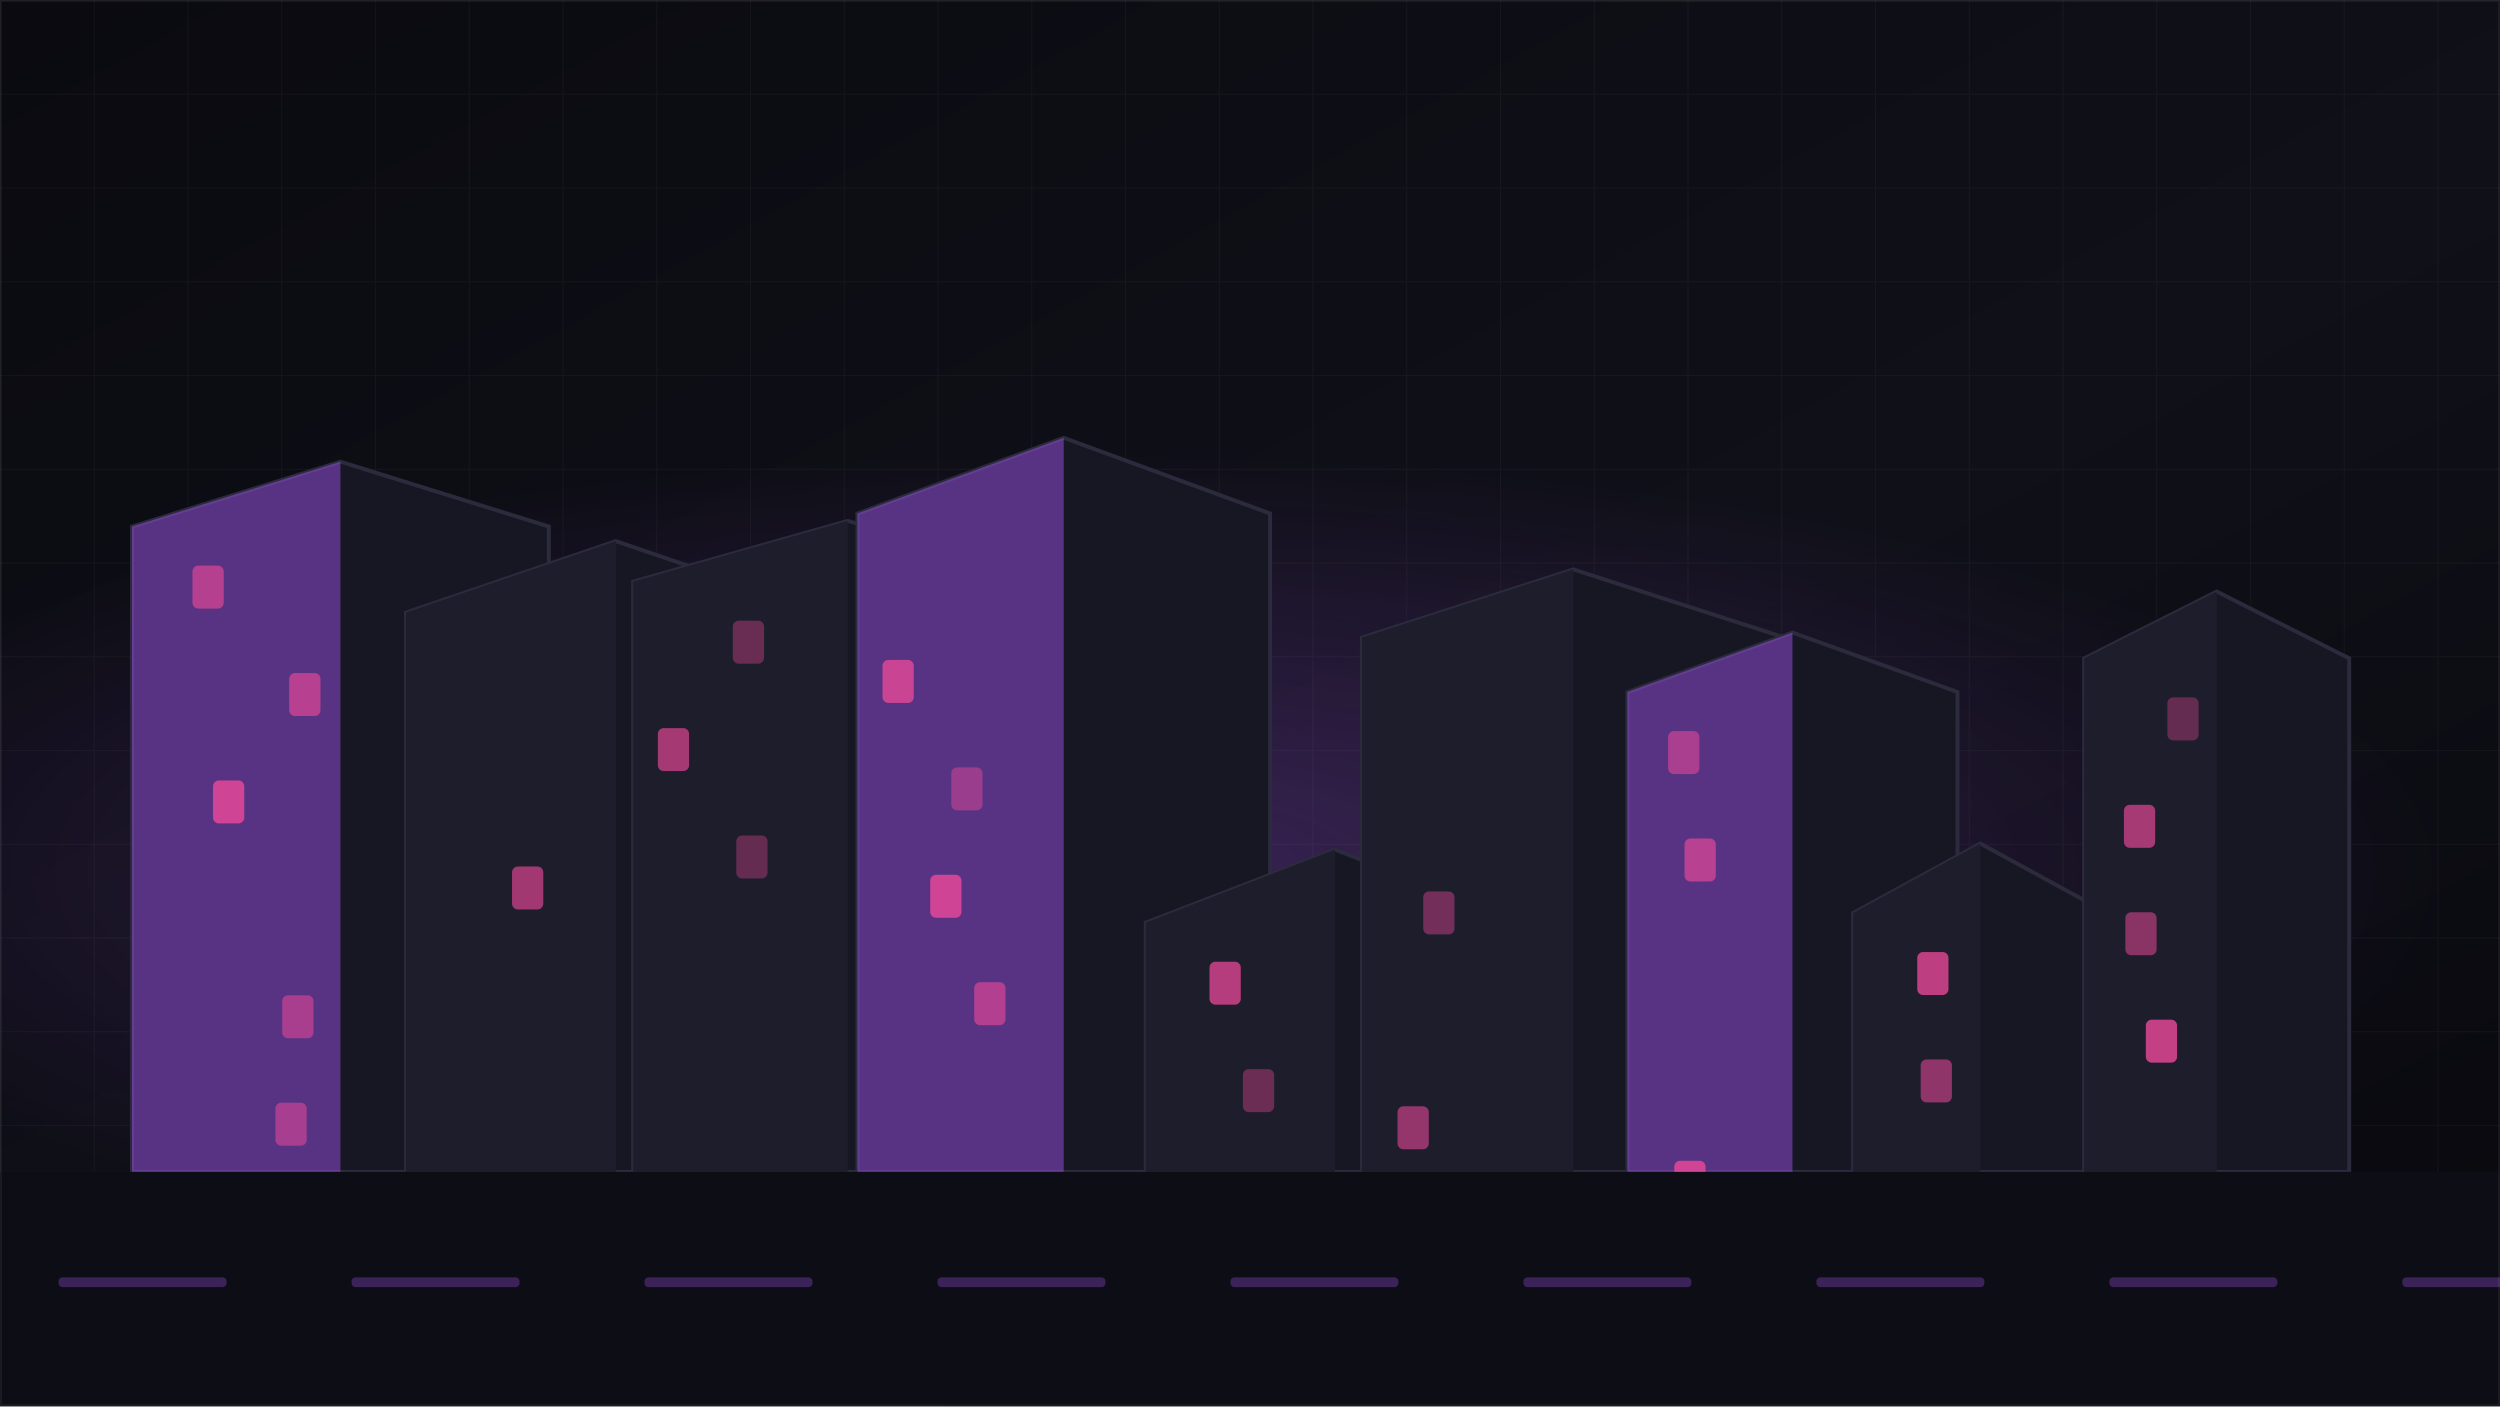
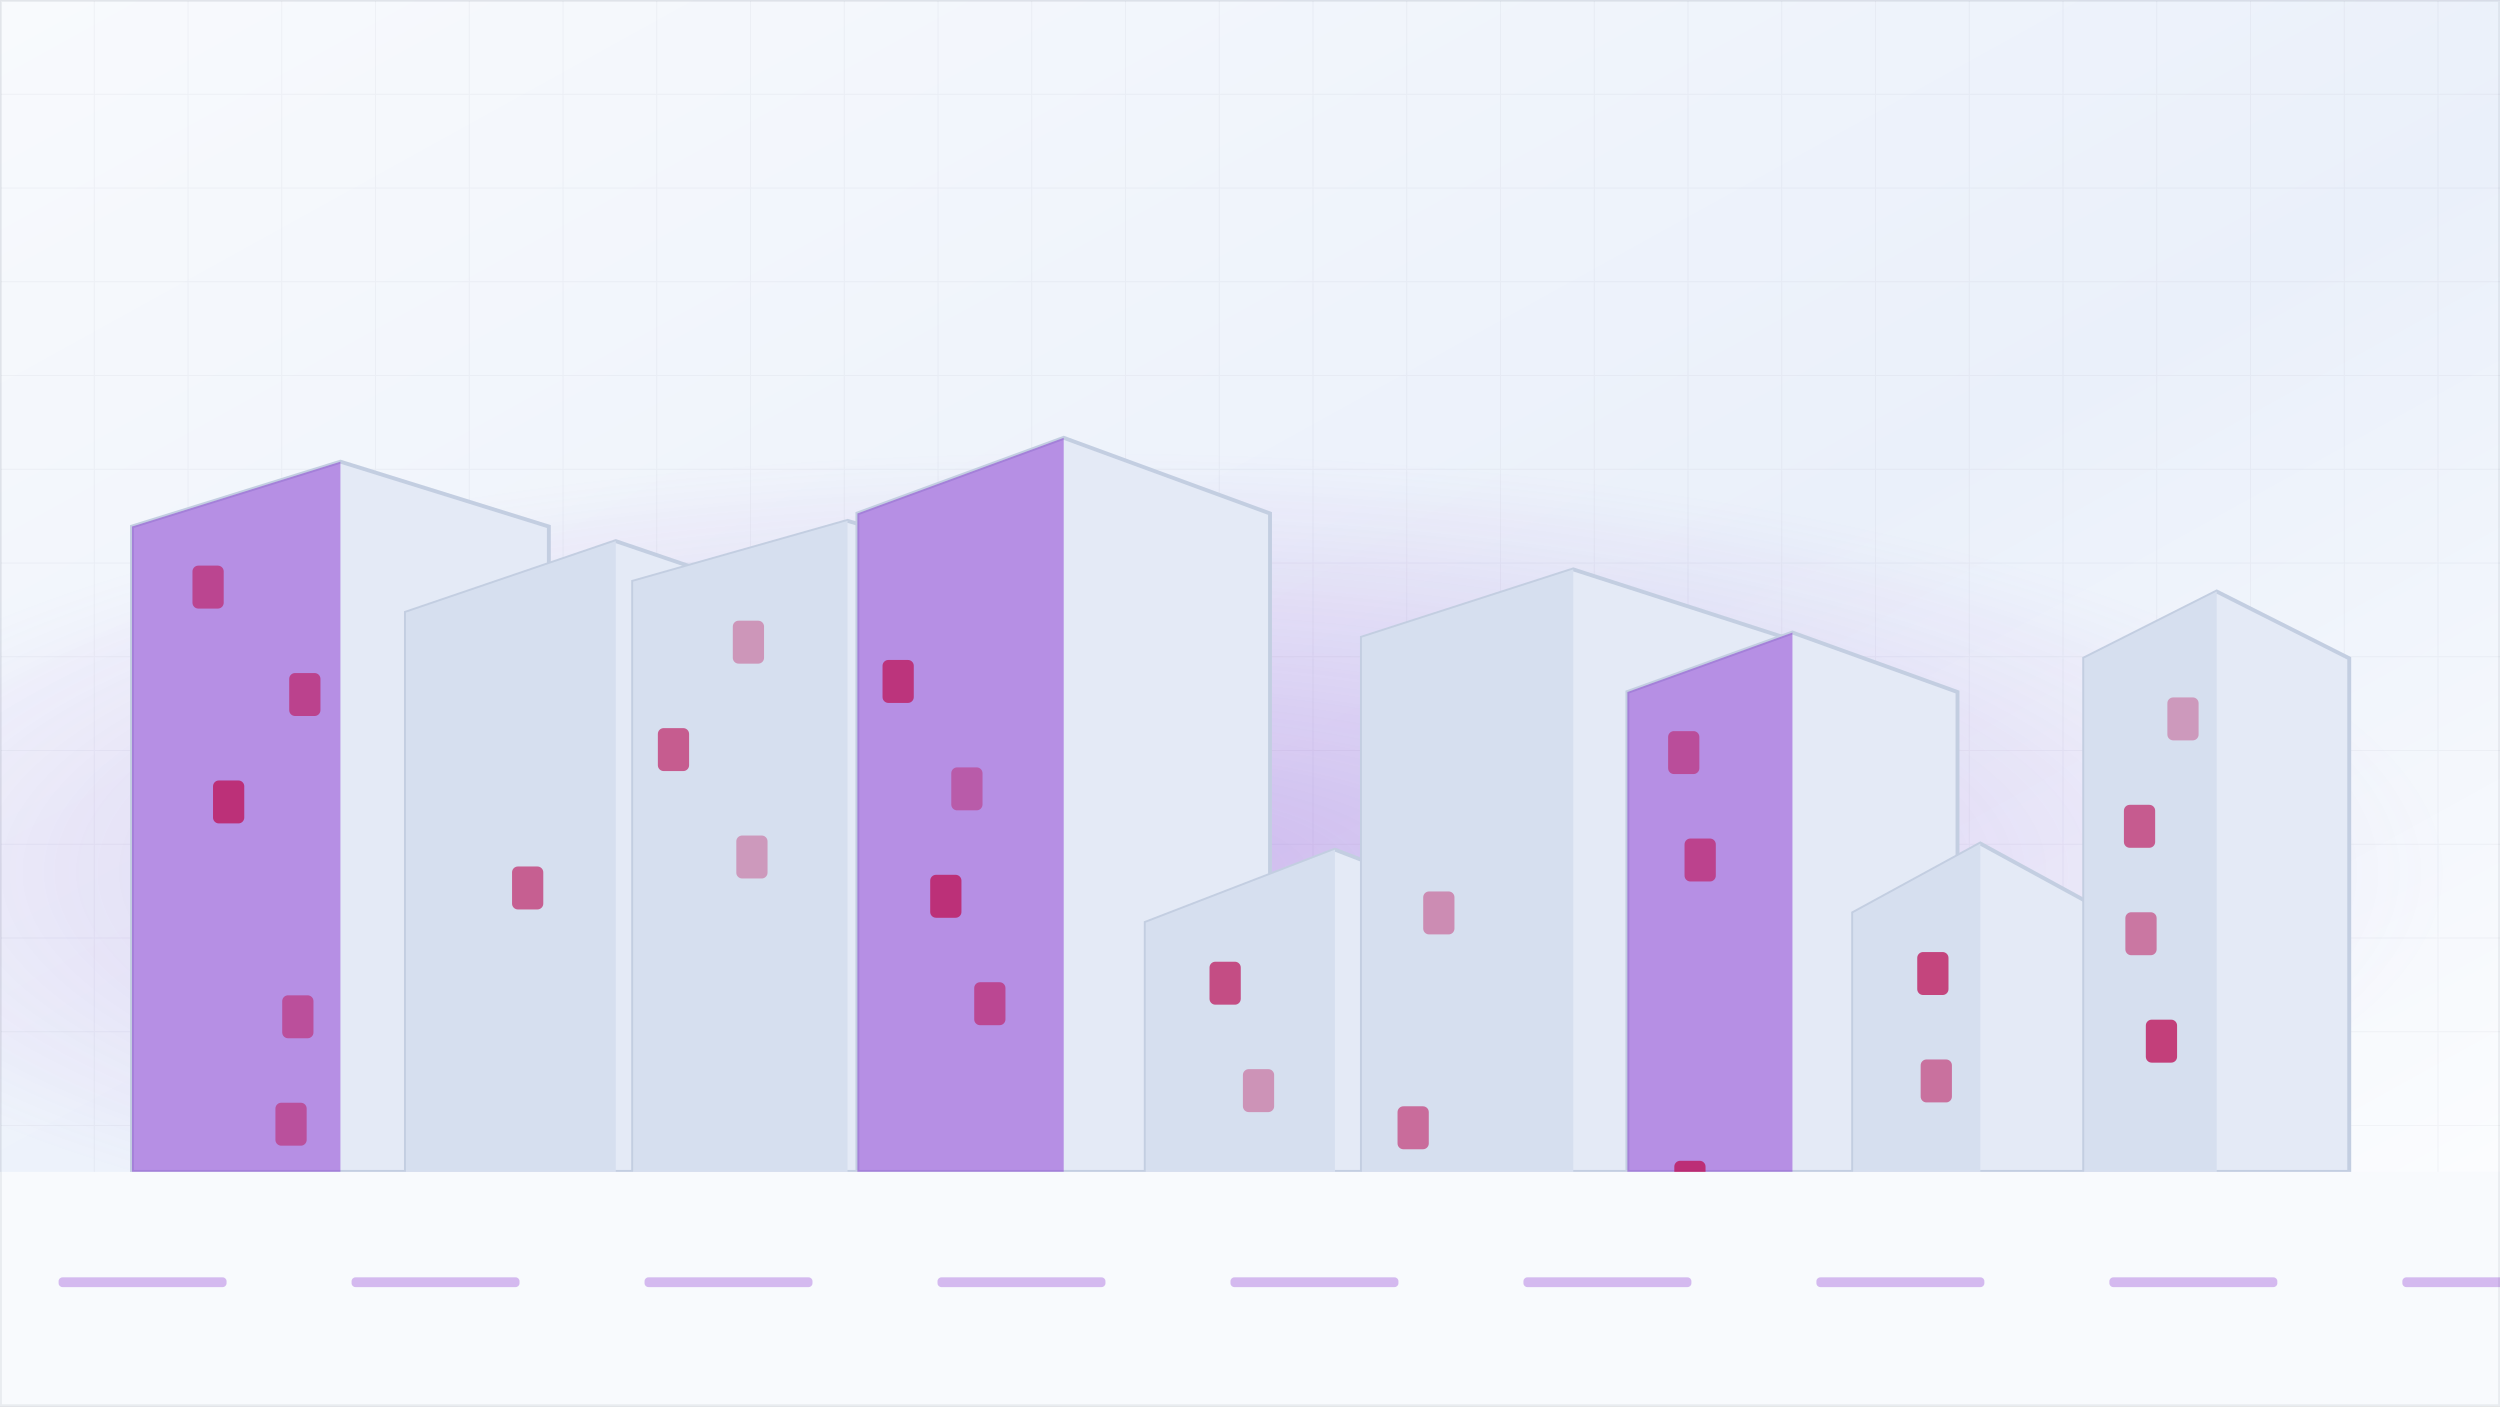
<svg xmlns="http://www.w3.org/2000/svg" viewBox="0 0 1280 720" width="1280" height="720" role="img" aria-label="roleplay-starter-pack">
  <defs>
    <linearGradient id="bg" x1="0" y1="0" x2="1" y2="1">
-       <stop offset="0%" stop-color="#0a0a10" />
-       <stop offset="55%" stop-color="#101019" />
-       <stop offset="100%" stop-color="#08080d" />
+       <stop offset="0%" stop-color="#f8fafd" />
+       <stop offset="55%" stop-color="#eaf0fa" />
+       <stop offset="100%" stop-color="#ffffff" />
    </linearGradient>
    <linearGradient id="accent" x1="0" y1="0" x2="1" y2="1">
-       <stop offset="0%" stop-color="#A855F7" />
-       <stop offset="100%" stop-color="#EC4899" />
+       <stop offset="0%" stop-color="#7e22ce" />
+       <stop offset="100%" stop-color="#be185d" />
    </linearGradient>
    <radialGradient id="glow">
-       <stop offset="0%" stop-color="#A855F7" stop-opacity="0.5" />
-       <stop offset="100%" stop-color="#A855F7" stop-opacity="0" />
+       <stop offset="0%" stop-color="#7e22ce" stop-opacity="0.5" />
+       <stop offset="100%" stop-color="#7e22ce" stop-opacity="0" />
    </radialGradient>
    <pattern id="grid" width="48" height="48" patternUnits="userSpaceOnUse">
-       <path d="M48 0H0V48" fill="none" stroke="#ffffff" stroke-opacity="0.035" stroke-width="1" />
+       <path d="M48 0H0V48" fill="none" stroke="#0b1b31" stroke-opacity="0.035" stroke-width="1" />
    </pattern>
  </defs>
  <rect width="1280" height="720" fill="url(#bg)" />
  <rect width="1280" height="720" fill="url(#grid)" />
  <ellipse cx="553.829" cy="446.4" rx="704" ry="216" fill="url(#glow)" opacity="0.55" />
  <g>
-     <path d="M67.567 269.597 L174.291 236.379 L281.014 269.597 L281.014 600 L67.567 600 Z" fill="#171724" stroke="#2b2b3d" stroke-width="2" />
-     <path d="M67.567 269.597 L174.291 236.379 L174.291 600 L67.567 600 Z" fill="#A855F7" opacity="0.45" />
-     <rect x="98.542" y="289.597" width="16" height="22" rx="3" fill="#EC4899" opacity="0.623" />
-     <rect x="148.073" y="344.597" width="16" height="22" rx="3" fill="#EC4899" opacity="0.641" />
-     <rect x="109.064" y="399.597" width="16" height="22" rx="3" fill="#EC4899" opacity="0.797" />
-     <rect x="144.497" y="509.597" width="16" height="22" rx="3" fill="#EC4899" opacity="0.541" />
-     <rect x="141.016" y="564.597" width="16" height="22" rx="3" fill="#EC4899" opacity="0.535" />
+     <path d="M67.567 269.597 L174.291 236.379 L281.014 269.597 L281.014 600 L67.567 600 Z" fill="#e4eaf6" stroke="#c3cee1" stroke-width="2" />
+     <path d="M67.567 269.597 L174.291 236.379 L174.291 600 L67.567 600 Z" fill="#7e22ce" opacity="0.45" />
+     <rect x="98.542" y="289.597" width="16" height="22" rx="3" fill="#be185d" opacity="0.623" />
+     <rect x="148.073" y="344.597" width="16" height="22" rx="3" fill="#be185d" opacity="0.641" />
+     <rect x="109.064" y="399.597" width="16" height="22" rx="3" fill="#be185d" opacity="0.797" />
+     <rect x="144.497" y="509.597" width="16" height="22" rx="3" fill="#be185d" opacity="0.541" />
+     <rect x="141.016" y="564.597" width="16" height="22" rx="3" fill="#be185d" opacity="0.535" />
  </g>
  <g>
-     <path d="M207.837 313.645 L315.28 277.055 L422.723 313.645 L422.723 600 L207.837 600 Z" fill="#171724" stroke="#2b2b3d" stroke-width="2" />
-     <path d="M207.837 313.645 L315.28 277.055 L315.28 600 L207.837 600 Z" fill="#1d1d2c" opacity="1" />
-     <rect x="262.163" y="443.645" width="16" height="22" rx="3" fill="#EC4899" opacity="0.64" />
+     <path d="M207.837 313.645 L315.28 277.055 L422.723 313.645 L422.723 600 L207.837 600 Z" fill="#e4eaf6" stroke="#c3cee1" stroke-width="2" />
+     <path d="M207.837 313.645 L315.28 277.055 L315.28 600 L207.837 600 Z" fill="#d6dfef" opacity="1" />
+     <rect x="262.163" y="443.645" width="16" height="22" rx="3" fill="#be185d" opacity="0.64" />
  </g>
  <g>
-     <path d="M324.174 297.79 L433.939 266.692 L543.703 297.79 L543.703 600 L324.174 600 Z" fill="#171724" stroke="#2b2b3d" stroke-width="2" />
-     <path d="M324.174 297.79 L433.939 266.692 L433.939 600 L324.174 600 Z" fill="#1d1d2c" opacity="1" />
-     <rect x="375.193" y="317.79" width="16" height="22" rx="3" fill="#EC4899" opacity="0.37" />
-     <rect x="336.816" y="372.79" width="16" height="22" rx="3" fill="#EC4899" opacity="0.658" />
-     <rect x="376.983" y="427.79" width="16" height="22" rx="3" fill="#EC4899" opacity="0.35" />
+     <path d="M324.174 297.79 L433.939 266.692 L543.703 297.79 L543.703 600 L324.174 600 Z" fill="#e4eaf6" stroke="#c3cee1" stroke-width="2" />
+     <path d="M324.174 297.79 L433.939 266.692 L433.939 600 L324.174 600 Z" fill="#d6dfef" opacity="1" />
+     <rect x="375.193" y="317.79" width="16" height="22" rx="3" fill="#be185d" opacity="0.37" />
+     <rect x="336.816" y="372.79" width="16" height="22" rx="3" fill="#be185d" opacity="0.658" />
+     <rect x="376.983" y="427.79" width="16" height="22" rx="3" fill="#be185d" opacity="0.35" />
  </g>
  <g>
-     <path d="M438.989 262.897 L544.619 224.157 L650.249 262.897 L650.249 600 L438.989 600 Z" fill="#171724" stroke="#2b2b3d" stroke-width="2" />
-     <path d="M438.989 262.897 L544.619 224.157 L544.619 600 L438.989 600 Z" fill="#A855F7" opacity="0.45" />
-     <rect x="451.854" y="337.897" width="16" height="22" rx="3" fill="#EC4899" opacity="0.772" />
-     <rect x="487.051" y="392.897" width="16" height="22" rx="3" fill="#EC4899" opacity="0.441" />
-     <rect x="476.262" y="447.897" width="16" height="22" rx="3" fill="#EC4899" opacity="0.798" />
-     <rect x="498.797" y="502.897" width="16" height="22" rx="3" fill="#EC4899" opacity="0.602" />
+     <path d="M438.989 262.897 L544.619 224.157 L650.249 262.897 L650.249 600 L438.989 600 Z" fill="#e4eaf6" stroke="#c3cee1" stroke-width="2" />
+     <path d="M438.989 262.897 L544.619 224.157 L544.619 600 L438.989 600 Z" fill="#7e22ce" opacity="0.45" />
+     <rect x="451.854" y="337.897" width="16" height="22" rx="3" fill="#be185d" opacity="0.772" />
+     <rect x="487.051" y="392.897" width="16" height="22" rx="3" fill="#be185d" opacity="0.441" />
+     <rect x="476.262" y="447.897" width="16" height="22" rx="3" fill="#be185d" opacity="0.798" />
+     <rect x="498.797" y="502.897" width="16" height="22" rx="3" fill="#be185d" opacity="0.602" />
  </g>
  <g>
-     <path d="M586.621 472.399 L683.496 435.011 L780.371 472.399 L780.371 600 L586.621 600 Z" fill="#171724" stroke="#2b2b3d" stroke-width="2" />
-     <path d="M586.621 472.399 L683.496 435.011 L683.496 600 L586.621 600 Z" fill="#1d1d2c" opacity="1" />
-     <rect x="619.272" y="492.399" width="16" height="22" rx="3" fill="#EC4899" opacity="0.737" />
-     <rect x="636.365" y="547.399" width="16" height="22" rx="3" fill="#EC4899" opacity="0.379" />
+     <path d="M586.621 472.399 L683.496 435.011 L780.371 472.399 L780.371 600 L586.621 600 Z" fill="#e4eaf6" stroke="#c3cee1" stroke-width="2" />
+     <path d="M586.621 472.399 L683.496 435.011 L683.496 600 L586.621 600 Z" fill="#d6dfef" opacity="1" />
+     <rect x="619.272" y="492.399" width="16" height="22" rx="3" fill="#be185d" opacity="0.737" />
+     <rect x="636.365" y="547.399" width="16" height="22" rx="3" fill="#be185d" opacity="0.379" />
  </g>
  <g>
-     <path d="M697.314 326.422 L805.517 291.531 L913.72 326.422 L913.72 600 L697.314 600 Z" fill="#171724" stroke="#2b2b3d" stroke-width="2" />
-     <path d="M697.314 326.422 L805.517 291.531 L805.517 600 L697.314 600 Z" fill="#1d1d2c" opacity="1" />
-     <rect x="728.684" y="456.422" width="16" height="22" rx="3" fill="#EC4899" opacity="0.415" />
-     <rect x="715.538" y="566.422" width="16" height="22" rx="3" fill="#EC4899" opacity="0.577" />
+     <path d="M697.314 326.422 L805.517 291.531 L913.72 326.422 L913.72 600 L697.314 600 Z" fill="#e4eaf6" stroke="#c3cee1" stroke-width="2" />
+     <path d="M697.314 326.422 L805.517 291.531 L805.517 600 L697.314 600 Z" fill="#d6dfef" opacity="1" />
+     <rect x="728.684" y="456.422" width="16" height="22" rx="3" fill="#be185d" opacity="0.415" />
+     <rect x="715.538" y="566.422" width="16" height="22" rx="3" fill="#be185d" opacity="0.577" />
  </g>
  <g>
-     <path d="M833.223 354.324 L917.735 323.859 L1002.248 354.324 L1002.248 600 L833.223 600 Z" fill="#171724" stroke="#2b2b3d" stroke-width="2" />
-     <path d="M833.223 354.324 L917.735 323.859 L917.735 600 L833.223 600 Z" fill="#A855F7" opacity="0.45" />
-     <rect x="854.074" y="374.324" width="16" height="22" rx="3" fill="#EC4899" opacity="0.55" />
-     <rect x="862.488" y="429.324" width="16" height="22" rx="3" fill="#EC4899" opacity="0.651" />
-     <rect x="857.24" y="594.324" width="16" height="22" rx="3" fill="#EC4899" opacity="0.81" />
+     <path d="M833.223 354.324 L917.735 323.859 L1002.248 354.324 L1002.248 600 L833.223 600 Z" fill="#e4eaf6" stroke="#c3cee1" stroke-width="2" />
+     <path d="M833.223 354.324 L917.735 323.859 L917.735 600 L833.223 600 Z" fill="#7e22ce" opacity="0.45" />
+     <rect x="854.074" y="374.324" width="16" height="22" rx="3" fill="#be185d" opacity="0.55" />
+     <rect x="862.488" y="429.324" width="16" height="22" rx="3" fill="#be185d" opacity="0.651" />
+     <rect x="857.24" y="594.324" width="16" height="22" rx="3" fill="#be185d" opacity="0.81" />
  </g>
  <g>
-     <path d="M948.812 467.444 L1013.933 431.895 L1079.053 467.444 L1079.053 600 L948.812 600 Z" fill="#171724" stroke="#2b2b3d" stroke-width="2" />
-     <path d="M948.812 467.444 L1013.933 431.895 L1013.933 600 L948.812 600 Z" fill="#1d1d2c" opacity="1" />
-     <rect x="981.626" y="487.444" width="16" height="22" rx="3" fill="#EC4899" opacity="0.777" />
-     <rect x="983.379" y="542.444" width="16" height="22" rx="3" fill="#EC4899" opacity="0.554" />
+     <path d="M948.812 467.444 L1013.933 431.895 L1079.053 467.444 L1079.053 600 L948.812 600 Z" fill="#e4eaf6" stroke="#c3cee1" stroke-width="2" />
+     <path d="M948.812 467.444 L1013.933 431.895 L1013.933 600 L948.812 600 Z" fill="#d6dfef" opacity="1" />
+     <rect x="981.626" y="487.444" width="16" height="22" rx="3" fill="#be185d" opacity="0.777" />
+     <rect x="983.379" y="542.444" width="16" height="22" rx="3" fill="#be185d" opacity="0.554" />
  </g>
  <g>
-     <path d="M1067.108 337.071 L1134.96 302.86 L1202.812 337.071 L1202.812 600 L1067.108 600 Z" fill="#171724" stroke="#2b2b3d" stroke-width="2" />
-     <path d="M1067.108 337.071 L1134.96 302.86 L1134.96 600 L1067.108 600 Z" fill="#1d1d2c" opacity="1" />
-     <rect x="1109.69" y="357.071" width="16" height="22" rx="3" fill="#EC4899" opacity="0.35" />
-     <rect x="1087.442" y="412.071" width="16" height="22" rx="3" fill="#EC4899" opacity="0.664" />
-     <rect x="1088.187" y="467.071" width="16" height="22" rx="3" fill="#EC4899" opacity="0.527" />
-     <rect x="1098.665" y="522.071" width="16" height="22" rx="3" fill="#EC4899" opacity="0.801" />
+     <path d="M1067.108 337.071 L1134.96 302.86 L1202.812 337.071 L1202.812 600 L1067.108 600 Z" fill="#e4eaf6" stroke="#c3cee1" stroke-width="2" />
+     <path d="M1067.108 337.071 L1134.96 302.86 L1134.96 600 L1067.108 600 Z" fill="#d6dfef" opacity="1" />
+     <rect x="1109.69" y="357.071" width="16" height="22" rx="3" fill="#be185d" opacity="0.35" />
+     <rect x="1087.442" y="412.071" width="16" height="22" rx="3" fill="#be185d" opacity="0.664" />
+     <rect x="1088.187" y="467.071" width="16" height="22" rx="3" fill="#be185d" opacity="0.527" />
+     <rect x="1098.665" y="522.071" width="16" height="22" rx="3" fill="#be185d" opacity="0.801" />
  </g>
-   <path d="M0 600 L1280 600 L1280 720 L0 720 Z" fill="#0d0d15" />
-   <rect x="30" y="654" width="86" height="5" rx="2" fill="#A855F7" opacity="0.3" />
-   <rect x="180" y="654" width="86" height="5" rx="2" fill="#A855F7" opacity="0.3" />
-   <rect x="330" y="654" width="86" height="5" rx="2" fill="#A855F7" opacity="0.3" />
-   <rect x="480" y="654" width="86" height="5" rx="2" fill="#A855F7" opacity="0.3" />
-   <rect x="630" y="654" width="86" height="5" rx="2" fill="#A855F7" opacity="0.3" />
-   <rect x="780" y="654" width="86" height="5" rx="2" fill="#A855F7" opacity="0.3" />
-   <rect x="930" y="654" width="86" height="5" rx="2" fill="#A855F7" opacity="0.3" />
-   <rect x="1080" y="654" width="86" height="5" rx="2" fill="#A855F7" opacity="0.3" />
-   <rect x="1230" y="654" width="86" height="5" rx="2" fill="#A855F7" opacity="0.3" />
-   <rect width="1280" height="720" fill="none" stroke="#ffffff" stroke-opacity="0.06" stroke-width="2" />
+   <path d="M0 600 L1280 600 L1280 720 L0 720 Z" fill="#f8fafd" />
+   <rect x="30" y="654" width="86" height="5" rx="2" fill="#7e22ce" opacity="0.3" />
+   <rect x="180" y="654" width="86" height="5" rx="2" fill="#7e22ce" opacity="0.3" />
+   <rect x="330" y="654" width="86" height="5" rx="2" fill="#7e22ce" opacity="0.3" />
+   <rect x="480" y="654" width="86" height="5" rx="2" fill="#7e22ce" opacity="0.3" />
+   <rect x="630" y="654" width="86" height="5" rx="2" fill="#7e22ce" opacity="0.3" />
+   <rect x="780" y="654" width="86" height="5" rx="2" fill="#7e22ce" opacity="0.3" />
+   <rect x="930" y="654" width="86" height="5" rx="2" fill="#7e22ce" opacity="0.3" />
+   <rect x="1080" y="654" width="86" height="5" rx="2" fill="#7e22ce" opacity="0.3" />
+   <rect x="1230" y="654" width="86" height="5" rx="2" fill="#7e22ce" opacity="0.3" />
+   <rect width="1280" height="720" fill="none" stroke="#0b1b31" stroke-opacity="0.06" stroke-width="2" />
</svg>
